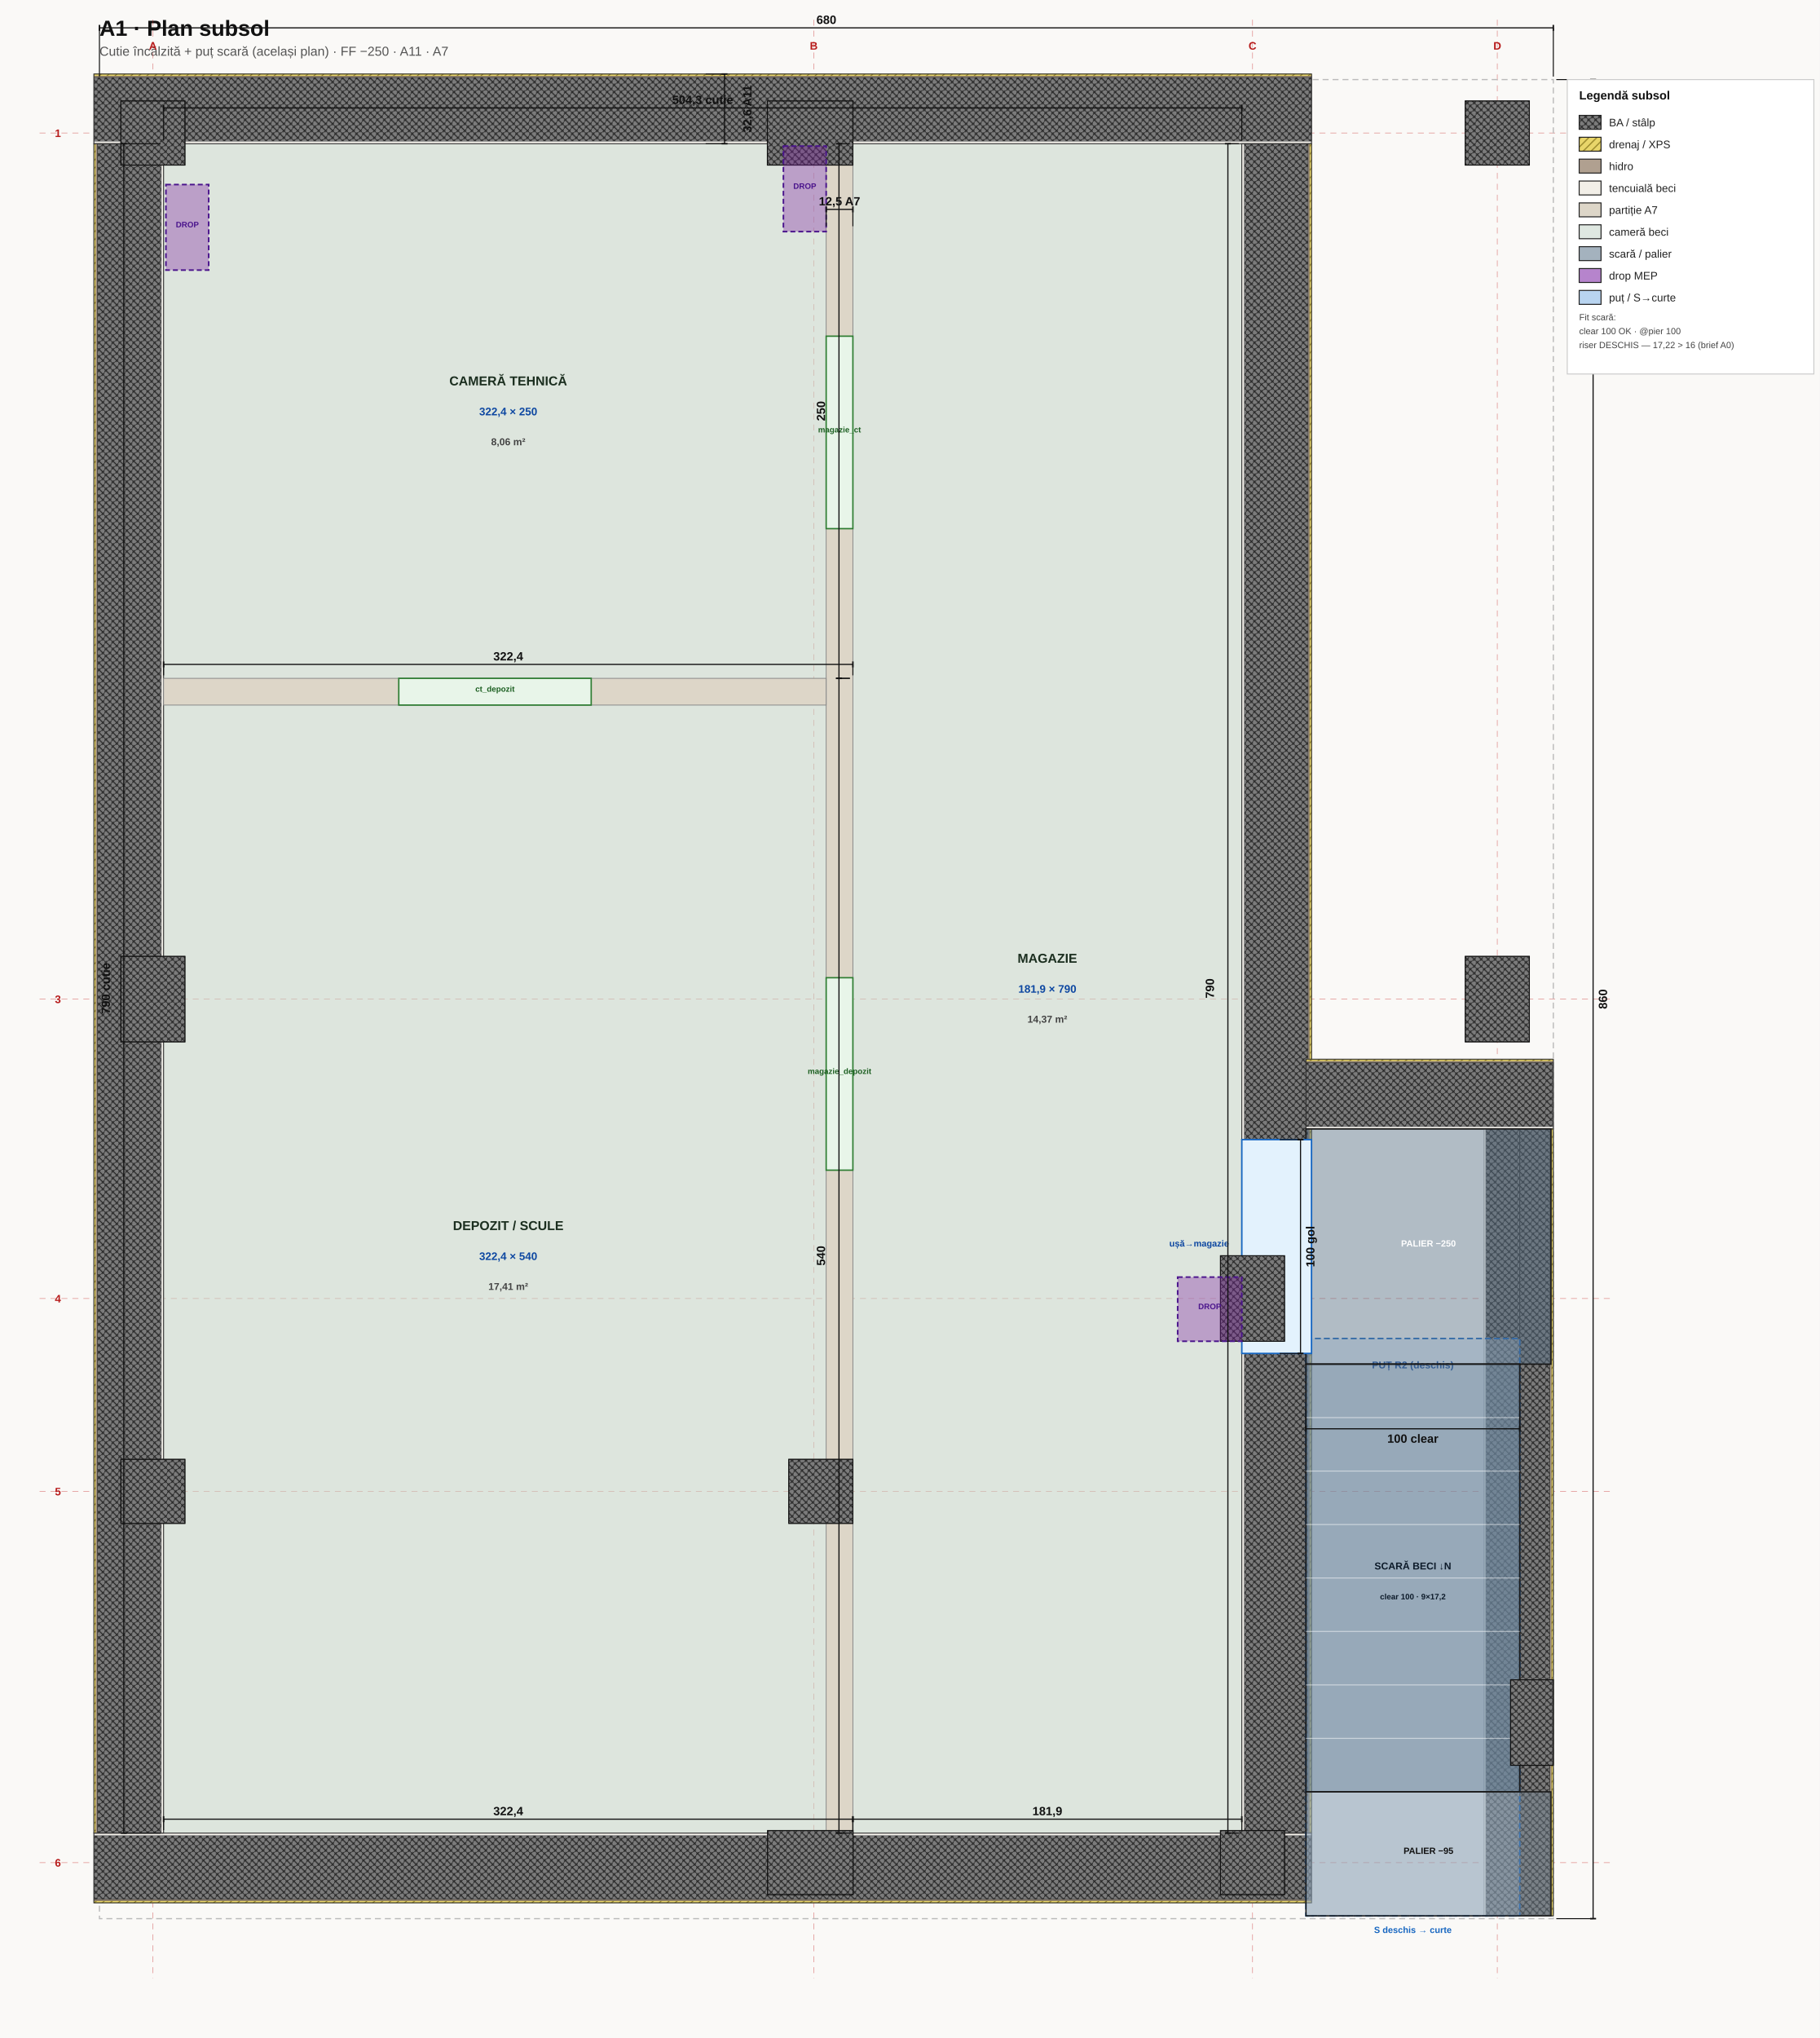
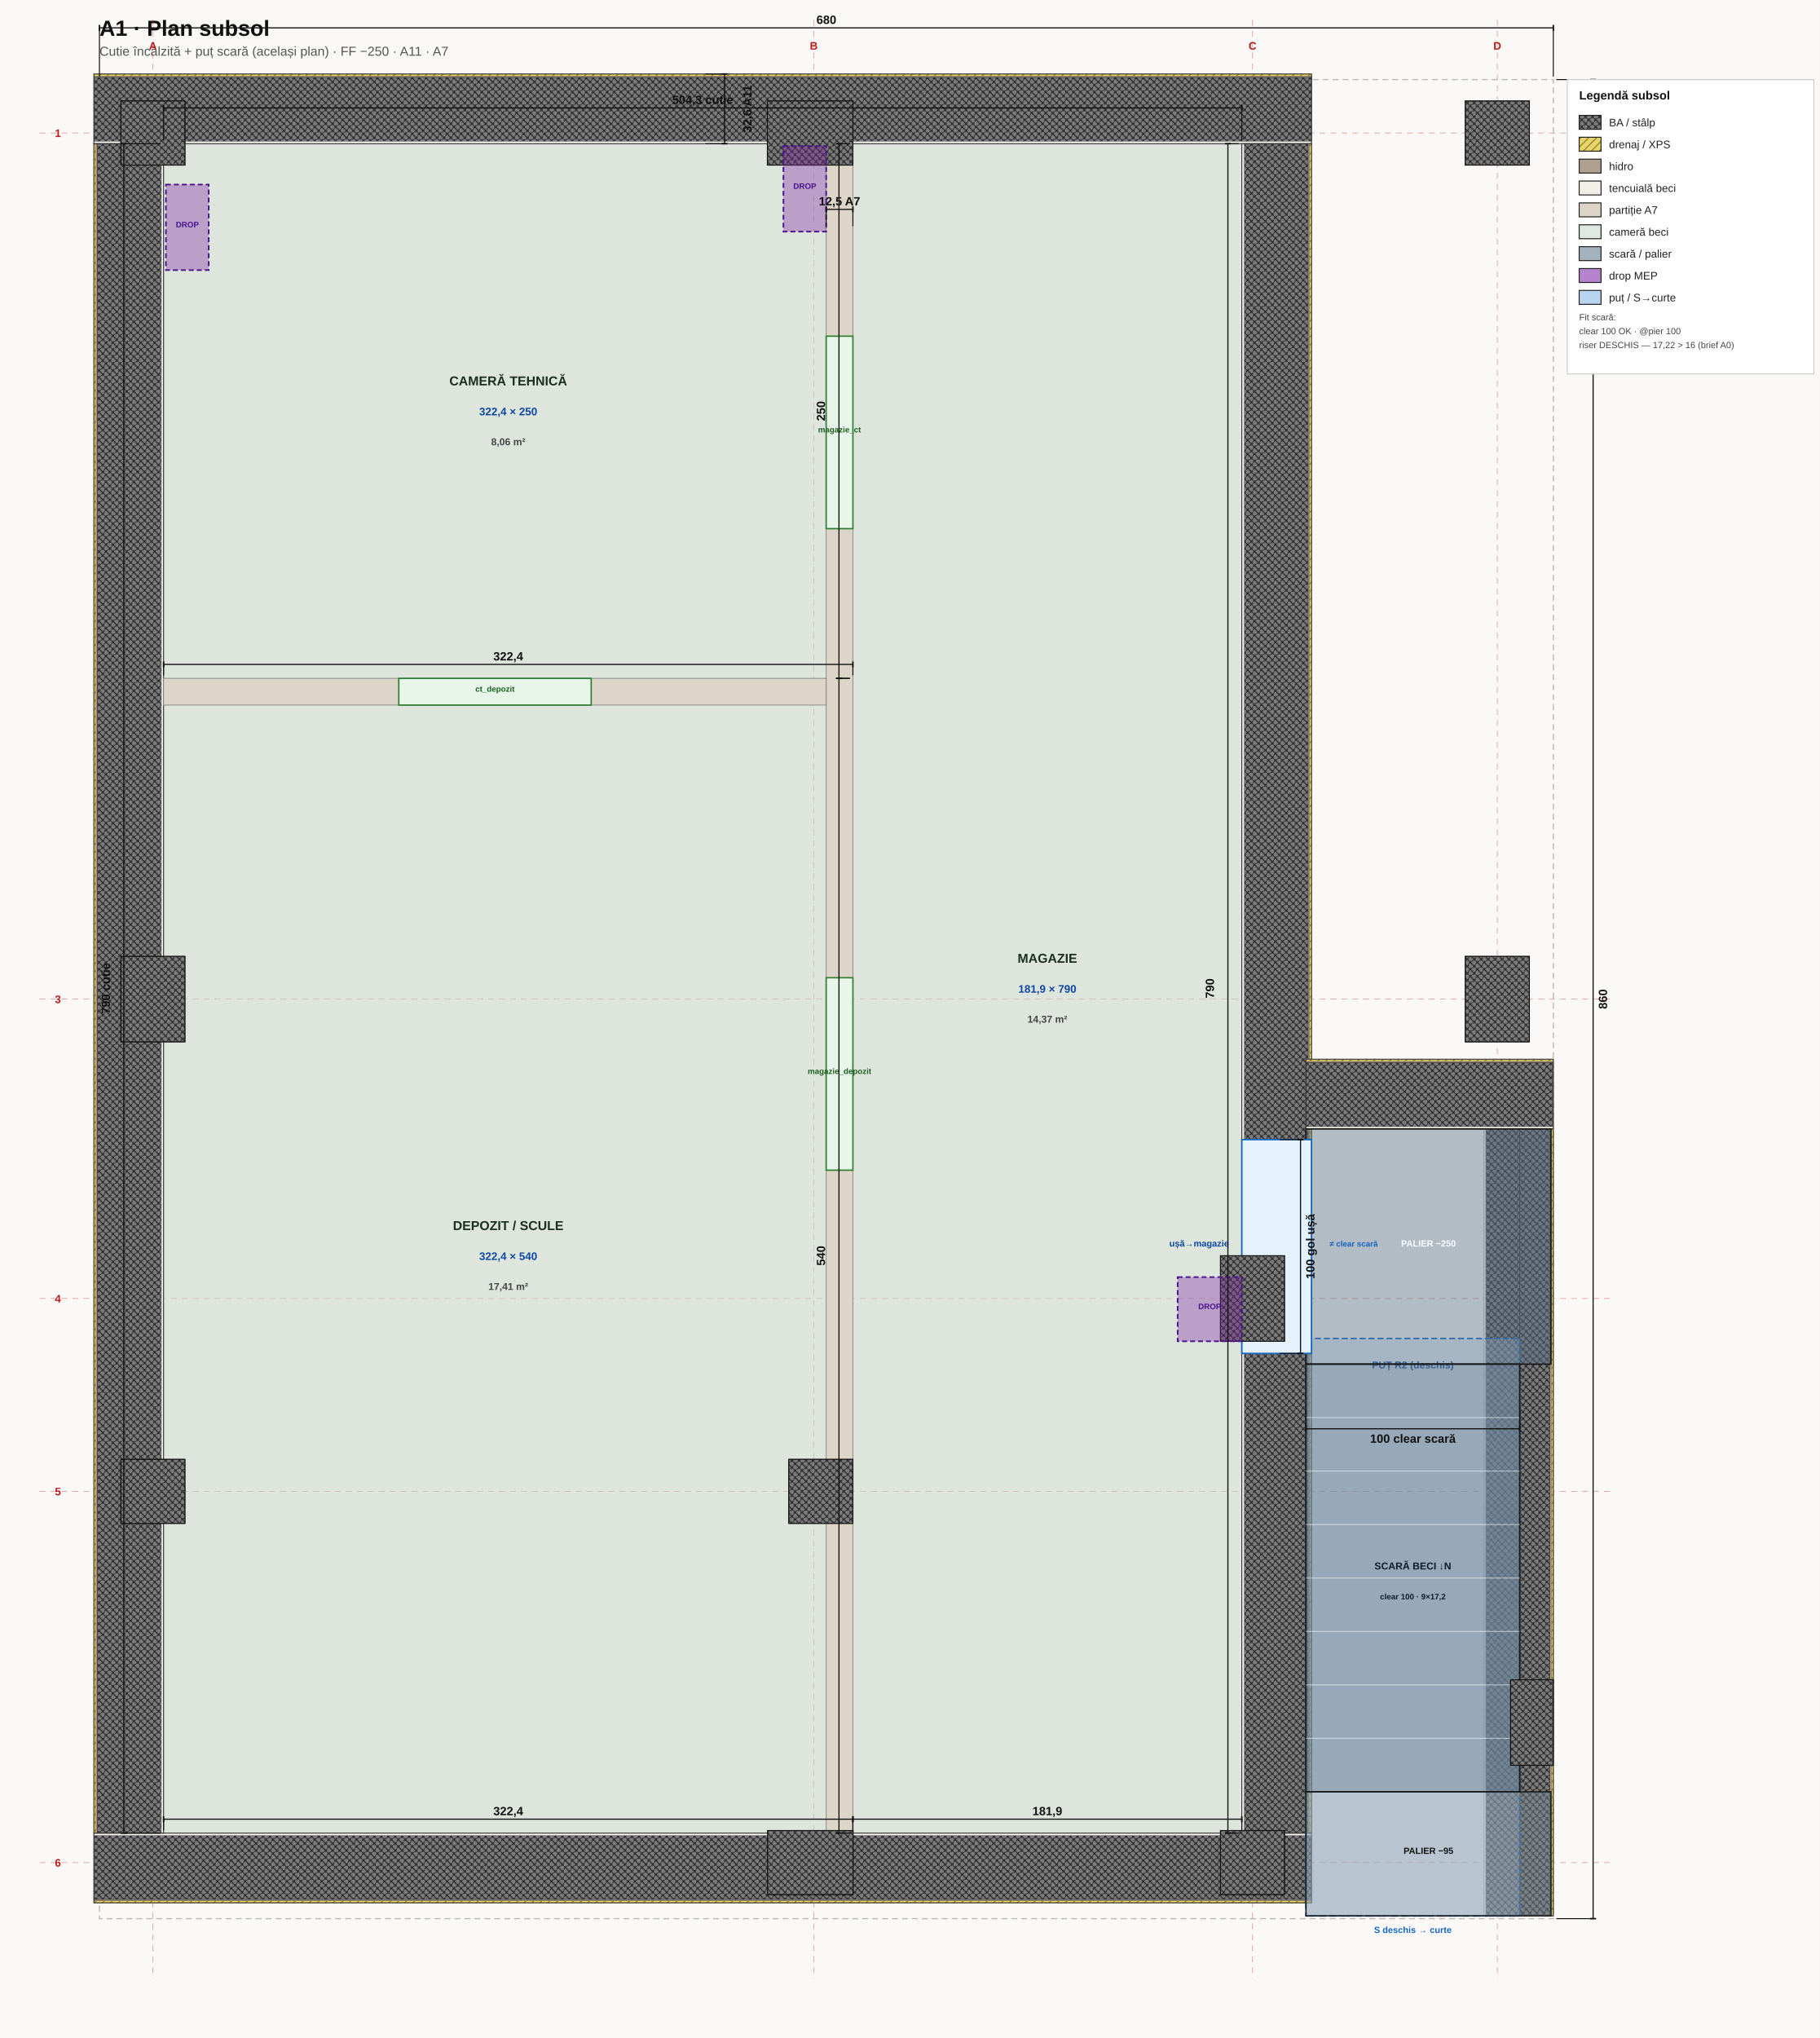
<svg xmlns="http://www.w3.org/2000/svg" width="1830" height="2049" viewBox="0 0 1830 2049" data-paper="A3">
  <defs>
    <pattern id="patBrick" patternUnits="userSpaceOnUse" width="10" height="6">
      <rect width="10" height="6" fill="#c49a6c" />
      <path d="M0,3 H10 M0,0 H10 M0,6 H10 M5,3 V6" stroke="#6b4e32" stroke-width="0.7" fill="none" />
    </pattern>
    <pattern id="patInsul" patternUnits="userSpaceOnUse" width="8" height="8">
      <rect width="8" height="8" fill="#e8d56a" />
      <path d="M-2,2 L2,-2 M0,8 L8,0 M6,10 L10,6" stroke="#8a7a20" stroke-width="1" />
    </pattern>
    <pattern id="patConcrete" patternUnits="userSpaceOnUse" width="7" height="7">
      <rect width="7" height="7" fill="#7a7a7a" />
      <path d="M0,0 L7,7 M-2,5 L5,-2 M2,9 L9,2" stroke="#2a2a2a" stroke-width="1.1" />
    </pattern>
  </defs>
  <rect width="100%" height="100%" fill="#faf9f7" />
  <text x="100" y="36" font-size="22" font-weight="700" fill="#111" font-family="IBM Plex Sans,Segoe UI,Arial,sans-serif">A1 · Plan subsol</text>
  <text x="100" y="56" font-size="13" fill="#555" font-family="IBM Plex Sans,Segoe UI,Arial,sans-serif">Cutie încălzită + puț scară (același plan) · FF −250 · A11 · A7</text>
  <line x1="153.75" y1="19.8" x2="153.75" y2="1989.2" stroke="#c62828" stroke-width="0.7" stroke-dasharray="6 5" opacity="0.45" />
  <text x="153.75" y="49.9" text-anchor="middle" font-size="11" font-weight="700" fill="#b71c1c" font-family="IBM Plex Sans,Segoe UI,Arial,sans-serif">A</text>
  <line x1="818.315" y1="19.8" x2="818.315" y2="1989.2" stroke="#c62828" stroke-width="0.7" stroke-dasharray="6 5" opacity="0.45" />
  <text x="818.315" y="49.9" text-anchor="middle" font-size="11" font-weight="700" fill="#b71c1c" font-family="IBM Plex Sans,Segoe UI,Arial,sans-serif">B</text>
  <line x1="1259.495" y1="19.8" x2="1259.495" y2="1989.2" stroke="#c62828" stroke-width="0.7" stroke-dasharray="6 5" opacity="0.45" />
  <text x="1259.495" y="49.9" text-anchor="middle" font-size="11" font-weight="700" fill="#b71c1c" font-family="IBM Plex Sans,Segoe UI,Arial,sans-serif">C</text>
  <line x1="1505.67" y1="19.8" x2="1505.67" y2="1989.2" stroke="#c62828" stroke-width="0.7" stroke-dasharray="6 5" opacity="0.45" />
  <text x="1505.67" y="49.9" text-anchor="middle" font-size="11" font-weight="700" fill="#b71c1c" font-family="IBM Plex Sans,Segoe UI,Arial,sans-serif">D</text>
  <line x1="39.8" y1="133.75" x2="1622.2" y2="133.75" stroke="#c62828" stroke-width="0.7" stroke-dasharray="6 5" opacity="0.45" />
  <text x="61.3" y="137.75" text-anchor="end" font-size="11" font-weight="700" fill="#b71c1c" font-family="IBM Plex Sans,Segoe UI,Arial,sans-serif">1</text>
  <line x1="39.8" y1="1004.5" x2="1622.2" y2="1004.5" stroke="#c62828" stroke-width="0.7" stroke-dasharray="6 5" opacity="0.45" />
  <text x="61.3" y="1008.5" text-anchor="end" font-size="11" font-weight="700" fill="#b71c1c" font-family="IBM Plex Sans,Segoe UI,Arial,sans-serif">3</text>
  <line x1="39.8" y1="1305.5" x2="1622.2" y2="1305.5" stroke="#c62828" stroke-width="0.7" stroke-dasharray="6 5" opacity="0.45" />
  <text x="61.3" y="1309.5" text-anchor="end" font-size="11" font-weight="700" fill="#b71c1c" font-family="IBM Plex Sans,Segoe UI,Arial,sans-serif">4</text>
  <line x1="39.8" y1="1499.43" x2="1622.2" y2="1499.43" stroke="#c62828" stroke-width="0.7" stroke-dasharray="6 5" opacity="0.45" />
  <text x="61.3" y="1503.43" text-anchor="end" font-size="11" font-weight="700" fill="#b71c1c" font-family="IBM Plex Sans,Segoe UI,Arial,sans-serif">5</text>
  <line x1="39.8" y1="1872.67" x2="1622.2" y2="1872.67" stroke="#c62828" stroke-width="0.7" stroke-dasharray="6 5" opacity="0.45" />
  <text x="61.3" y="1876.67" text-anchor="end" font-size="11" font-weight="700" fill="#b71c1c" font-family="IBM Plex Sans,Segoe UI,Arial,sans-serif">6</text>
  <rect x="100" y="80" width="1462" height="1849" fill="none" stroke="#bbb" stroke-width="1.2" stroke-dasharray="6 4" />
  <rect x="164.5" y="144.5" width="693.16" height="537.5" fill="#c5d5c8" fill-opacity="0.55" stroke="none" />
  <rect x="164.5" y="682" width="693.16" height="1161" fill="#c5d5c8" fill-opacity="0.55" stroke="none" />
  <rect x="857.66" y="144.5" width="391.085" height="1698.5" fill="#c5d5c8" fill-opacity="0.55" stroke="none" />
  <rect x="94.41" y="74.41" width="1224.425" height="2.15" fill="url(#patInsul)" stroke="#8a7a20" stroke-width="0.45" />
  <rect x="94.41" y="76.56" width="1224.425" height="1.29" fill="#b0a090" stroke="#706050" stroke-width="0.45" />
  <rect x="94.41" y="77.85" width="1224.425" height="64.5" fill="url(#patConcrete)" stroke="#222" stroke-width="0.45" />
  <rect x="94.41" y="142.35" width="1224.425" height="2.15" fill="#f2efe8" stroke="#aaa" stroke-width="0.45" />
  <rect x="94.41" y="74.41" width="1224.425" height="70.09" fill="none" stroke="#333" stroke-width="0.9" />
  <rect x="94.41" y="1910.94" width="1224.425" height="2.15" fill="url(#patInsul)" stroke="#8a7a20" stroke-width="0.45" />
  <rect x="94.41" y="1909.65" width="1224.425" height="1.29" fill="#b0a090" stroke="#706050" stroke-width="0.45" />
  <rect x="94.41" y="1845.15" width="1224.425" height="64.5" fill="url(#patConcrete)" stroke="#222" stroke-width="0.45" />
  <rect x="94.41" y="1843" width="1224.425" height="2.15" fill="#f2efe8" stroke="#aaa" stroke-width="0.45" />
  <rect x="94.41" y="1843" width="1224.425" height="70.09" fill="none" stroke="#333" stroke-width="0.9" />
  <rect x="94.41" y="144.5" width="2.15" height="1698.5" fill="url(#patInsul)" stroke="#8a7a20" stroke-width="0.45" />
  <rect x="96.56" y="144.5" width="1.29" height="1698.5" fill="#b0a090" stroke="#706050" stroke-width="0.45" />
  <rect x="97.85" y="144.5" width="64.5" height="1698.5" fill="url(#patConcrete)" stroke="#222" stroke-width="0.45" />
  <rect x="162.35" y="144.5" width="2.15" height="1698.5" fill="#f2efe8" stroke="#aaa" stroke-width="0.45" />
  <rect x="94.41" y="144.5" width="70.09" height="1698.5" fill="none" stroke="#333" stroke-width="0.9" />
  <rect x="1316.685" y="144.5" width="2.15" height="1001.255" fill="url(#patInsul)" stroke="#8a7a20" stroke-width="0.45" />
  <rect x="1316.685" y="1360.755" width="2.15" height="482.245" fill="url(#patInsul)" stroke="#8a7a20" stroke-width="0.45" />
  <rect x="1315.395" y="144.5" width="1.29" height="1001.255" fill="#b0a090" stroke="#706050" stroke-width="0.45" />
  <rect x="1315.395" y="1360.755" width="1.29" height="482.245" fill="#b0a090" stroke="#706050" stroke-width="0.45" />
  <rect x="1250.895" y="144.5" width="64.5" height="1001.255" fill="url(#patConcrete)" stroke="#222" stroke-width="0.45" />
  <rect x="1250.895" y="1360.755" width="64.5" height="482.245" fill="url(#patConcrete)" stroke="#222" stroke-width="0.45" />
  <rect x="1248.745" y="144.5" width="2.15" height="1001.255" fill="#f2efe8" stroke="#aaa" stroke-width="0.45" />
  <rect x="1248.745" y="1360.755" width="2.15" height="482.245" fill="#f2efe8" stroke="#aaa" stroke-width="0.45" />
  <rect x="1248.745" y="144.5" width="70.09" height="1698.5" fill="none" stroke="#333" stroke-width="0.9" />
  <rect x="830.785" y="144.5" width="26.875" height="1698.5" fill="#ddd6c8" stroke="#888" stroke-width="0.8" />
  <rect x="164.5" y="682" width="666.285" height="26.875" fill="#ddd6c8" stroke="#888" stroke-width="0.8" />
  <rect x="1313.245" y="1064.915" width="248.755" height="2.15" fill="url(#patInsul)" stroke="#8a7a20" stroke-width="0.45" />
  <rect x="1313.245" y="1067.065" width="248.755" height="1.29" fill="#b0a090" stroke="#706050" stroke-width="0.45" />
  <rect x="1313.245" y="1068.355" width="248.755" height="64.5" fill="url(#patConcrete)" stroke="#222" stroke-width="0.45" />
  <rect x="1313.245" y="1132.855" width="248.755" height="2.15" fill="#f2efe8" stroke="#aaa" stroke-width="0.45" />
  <rect x="1313.245" y="1064.915" width="248.755" height="70.09" fill="none" stroke="#333" stroke-width="0.9" />
  <rect x="1559.85" y="1135.005" width="2.15" height="791.2" fill="url(#patInsul)" stroke="#8a7a20" stroke-width="0.45" />
  <rect x="1558.56" y="1135.005" width="1.29" height="791.2" fill="#b0a090" stroke="#706050" stroke-width="0.45" />
  <rect x="1494.06" y="1135.005" width="64.5" height="791.2" fill="url(#patConcrete)" stroke="#222" stroke-width="0.45" />
  <rect x="1491.91" y="1135.005" width="2.15" height="791.2" fill="#f2efe8" stroke="#aaa" stroke-width="0.45" />
  <rect x="1528.245" y="1135.005" width="33.755" height="791.2" fill="none" stroke="#333" stroke-width="0.9" />
  <line x1="1313.245" y1="1926.205" x2="1528.245" y2="1926.205" stroke="#1565c0" stroke-width="1.6" stroke-dasharray="8 4" />
  <text x="1420.745" y="1943.405" text-anchor="middle" font-size="9" font-weight="600" fill="#1565c0" font-family="IBM Plex Sans,Segoe UI,Arial,sans-serif">S deschis → curte</text>
  <rect x="1313.245" y="1345.705" width="215" height="580.5" fill="#b8d4f0" fill-opacity="0.35" stroke="#1565c0" stroke-width="1.5" stroke-dasharray="6 3" />
  <text x="1420.745" y="1375.805" text-anchor="middle" font-size="10" font-weight="600" fill="#0d47a1" font-family="IBM Plex Sans,Segoe UI,Arial,sans-serif">PUȚ R2 (deschis)</text>
  <rect x="1313.245" y="1135.005" width="246.39" height="236.5" fill="#5a7388" fill-opacity="0.45" stroke="#1a1a1a" stroke-width="1.4" />
  <text x="1436.44" y="1253.255" text-anchor="middle" font-size="9" font-weight="700" fill="#fff" font-family="IBM Plex Sans,Segoe UI,Arial,sans-serif">PALIER −250</text>
  <rect x="1313.245" y="1371.505" width="215" height="430" fill="#5a7388" fill-opacity="0.55" stroke="#1a1a1a" stroke-width="1.5" />
  <line x1="1313.245" y1="1425.255" x2="1528.245" y2="1425.255" stroke="#fff" stroke-opacity="0.5" stroke-width="1" />
  <line x1="1313.245" y1="1479.005" x2="1528.245" y2="1479.005" stroke="#fff" stroke-opacity="0.5" stroke-width="1" />
  <line x1="1313.245" y1="1532.755" x2="1528.245" y2="1532.755" stroke="#fff" stroke-opacity="0.5" stroke-width="1" />
  <line x1="1313.245" y1="1586.505" x2="1528.245" y2="1586.505" stroke="#fff" stroke-opacity="0.5" stroke-width="1" />
  <line x1="1313.245" y1="1640.255" x2="1528.245" y2="1640.255" stroke="#fff" stroke-opacity="0.5" stroke-width="1" />
  <line x1="1313.245" y1="1694.005" x2="1528.245" y2="1694.005" stroke="#fff" stroke-opacity="0.5" stroke-width="1" />
  <line x1="1313.245" y1="1747.755" x2="1528.245" y2="1747.755" stroke="#fff" stroke-opacity="0.5" stroke-width="1" />
  <text x="1420.745" y="1577.905" text-anchor="middle" font-size="10" font-weight="700" fill="#0d1b2a" font-family="IBM Plex Sans,Segoe UI,Arial,sans-serif">SCARĂ BECI ↓N</text>
  <text x="1420.745" y="1608.005" text-anchor="middle" font-size="8" font-weight="600" fill="#0d1b2a" font-family="IBM Plex Sans,Segoe UI,Arial,sans-serif">clear 100 · 9×17,2</text>
  <rect x="1313.245" y="1801.505" width="246.39" height="124.7" fill="#7a8a9a" fill-opacity="0.4" stroke="#1a1a1a" stroke-width="1.3" />
  <text x="1436.44" y="1863.855" text-anchor="middle" font-size="9" font-weight="700" fill="#111" font-family="IBM Plex Sans,Segoe UI,Arial,sans-serif">PALIER −95</text>
  <rect x="1248.745" y="1145.755" width="70.09" height="215" fill="#e3f2fd" stroke="#1565c0" stroke-width="1.5" />
  <text x="1235.845" y="1253.255" text-anchor="end" font-size="9" font-weight="600" fill="#0d47a1" font-family="IBM Plex Sans,Segoe UI,Arial,sans-serif">ușă→magazie</text>
  <rect x="830.785" y="338" width="26.875" height="193.5" fill="#e8f5e9" stroke="#2e7d32" stroke-width="1.4" />
  <text x="844.222" y="434.75" text-anchor="middle" font-size="8" font-weight="700" fill="#1b5e20" font-family="IBM Plex Sans,Segoe UI,Arial,sans-serif">magazie_ct</text>
  <rect x="830.785" y="983" width="26.875" height="193.5" fill="#e8f5e9" stroke="#2e7d32" stroke-width="1.4" />
  <text x="844.222" y="1079.75" text-anchor="middle" font-size="8" font-weight="700" fill="#1b5e20" font-family="IBM Plex Sans,Segoe UI,Arial,sans-serif">magazie_depozit</text>
  <rect x="401" y="682" width="193.5" height="26.875" fill="#e8f5e9" stroke="#2e7d32" stroke-width="1.4" />
  <text x="497.75" y="695.438" text-anchor="middle" font-size="8" font-weight="700" fill="#1b5e20" font-family="IBM Plex Sans,Segoe UI,Arial,sans-serif">ct_depozit</text>
  <rect x="121.5" y="101.5" width="64.5" height="64.5" fill="url(#patConcrete)" stroke="#222" stroke-width="0.45" />
  <rect x="121.5" y="101.5" width="64.5" height="64.5" fill="none" stroke="#111" stroke-width="1" />
  <rect x="771.66" y="101.5" width="86" height="64.5" fill="url(#patConcrete)" stroke="#222" stroke-width="0.45" />
  <rect x="771.66" y="101.5" width="86" height="64.5" fill="none" stroke="#111" stroke-width="1" />
  <rect x="1473.42" y="101.5" width="64.5" height="64.5" fill="url(#patConcrete)" stroke="#222" stroke-width="0.45" />
  <rect x="1473.42" y="101.5" width="64.5" height="64.5" fill="none" stroke="#111" stroke-width="1" />
  <rect x="121.5" y="961.5" width="64.5" height="86" fill="url(#patConcrete)" stroke="#222" stroke-width="0.45" />
  <rect x="121.5" y="961.5" width="64.5" height="86" fill="none" stroke="#111" stroke-width="1" />
  <rect x="121.5" y="1467.18" width="64.5" height="64.5" fill="url(#patConcrete)" stroke="#222" stroke-width="0.45" />
  <rect x="121.5" y="1467.18" width="64.5" height="64.5" fill="none" stroke="#111" stroke-width="1" />
  <rect x="793.16" y="1467.18" width="64.5" height="64.5" fill="url(#patConcrete)" stroke="#222" stroke-width="0.45" />
  <rect x="793.16" y="1467.18" width="64.5" height="64.5" fill="none" stroke="#111" stroke-width="1" />
  <rect x="1473.42" y="961.5" width="64.5" height="86" fill="url(#patConcrete)" stroke="#222" stroke-width="0.45" />
  <rect x="1473.42" y="961.5" width="64.5" height="86" fill="none" stroke="#111" stroke-width="1" />
  <rect x="1227.245" y="1262.5" width="64.5" height="86" fill="url(#patConcrete)" stroke="#222" stroke-width="0.45" />
  <rect x="1227.245" y="1262.5" width="64.5" height="86" fill="none" stroke="#111" stroke-width="1" />
  <rect x="771.875" y="1840.42" width="86" height="64.5" fill="url(#patConcrete)" stroke="#222" stroke-width="0.45" />
  <rect x="771.875" y="1840.42" width="86" height="64.5" fill="none" stroke="#111" stroke-width="1" />
  <rect x="1227.245" y="1840.42" width="64.5" height="64.5" fill="url(#patConcrete)" stroke="#222" stroke-width="0.45" />
  <rect x="1227.245" y="1840.42" width="64.5" height="64.5" fill="none" stroke="#111" stroke-width="1" />
  <rect x="1519" y="1688.845" width="43" height="86" fill="url(#patConcrete)" stroke="#222" stroke-width="0.45" />
  <rect x="1519" y="1688.845" width="43" height="86" fill="none" stroke="#111" stroke-width="1" />
  <rect x="166.865" y="185.565" width="43" height="86" fill="#7b1fa2" fill-opacity="0.35" stroke="#4a148c" stroke-width="1.6" stroke-dasharray="5 3" />
  <text x="188.365" y="228.565" text-anchor="middle" font-size="8" font-weight="700" fill="#4a148c" font-family="IBM Plex Sans,Segoe UI,Arial,sans-serif">DROP</text>
  <rect x="787.785" y="146.865" width="43" height="86" fill="#7b1fa2" fill-opacity="0.35" stroke="#4a148c" stroke-width="1.6" stroke-dasharray="5 3" />
  <text x="809.285" y="189.865" text-anchor="middle" font-size="8" font-weight="700" fill="#4a148c" font-family="IBM Plex Sans,Segoe UI,Arial,sans-serif">DROP</text>
  <rect x="1184.245" y="1284" width="64.5" height="64.5" fill="#7b1fa2" fill-opacity="0.35" stroke="#4a148c" stroke-width="1.6" stroke-dasharray="5 3" />
  <text x="1216.495" y="1316.25" text-anchor="middle" font-size="8" font-weight="700" fill="#4a148c" font-family="IBM Plex Sans,Segoe UI,Arial,sans-serif">DROP</text>
  <text x="511.08" y="387.45" text-anchor="middle" font-size="13" font-weight="700" fill="#1b2e1f" font-family="IBM Plex Sans,Segoe UI,Arial,sans-serif">CAMERĂ TEHNICĂ</text>
  <text x="511.08" y="417.55" text-anchor="middle" font-size="11" font-weight="700" fill="#0d47a1" font-family="IBM Plex Sans,Segoe UI,Arial,sans-serif">322,4 × 250</text>
  <text x="511.08" y="447.65" text-anchor="middle" font-size="10" font-weight="600" fill="#444" font-family="IBM Plex Sans,Segoe UI,Arial,sans-serif">8,06 m²</text>
  <line x1="164.5" y1="679" x2="164.5" y2="668" stroke="#111" stroke-width="1" />
  <line x1="857.66" y1="679" x2="857.66" y2="668" stroke="#111" stroke-width="1" />
  <line x1="164.5" y1="668" x2="857.66" y2="668" stroke="#111" stroke-width="1.15" />
  <line x1="164.5" y1="665" x2="164.5" y2="671" stroke="#111" stroke-width="1.5" />
  <line x1="857.66" y1="665" x2="857.66" y2="671" stroke="#111" stroke-width="1.5" />
  <text x="511.08" y="664" text-anchor="middle" font-size="12" font-weight="700" fill="#111" font-family="IBM Plex Sans,Segoe UI,Arial,sans-serif">322,4</text>
  <line x1="854.66" y1="144.5" x2="843.66" y2="144.5" stroke="#111" stroke-width="1" />
  <line x1="854.66" y1="682" x2="843.66" y2="682" stroke="#111" stroke-width="1" />
  <line x1="843.66" y1="144.5" x2="843.66" y2="682" stroke="#111" stroke-width="1.15" />
  <line x1="840.66" y1="144.5" x2="846.66" y2="144.5" stroke="#111" stroke-width="1.5" />
  <line x1="840.66" y1="682" x2="846.66" y2="682" stroke="#111" stroke-width="1.5" />
  <text x="829.66" y="413.25" text-anchor="middle" font-size="12" font-weight="700" fill="#111" font-family="IBM Plex Sans,Segoe UI,Arial,sans-serif" transform="rotate(-90 829.66 413.25)">250</text>
  <text x="511.08" y="1236.7" text-anchor="middle" font-size="13" font-weight="700" fill="#1b2e1f" font-family="IBM Plex Sans,Segoe UI,Arial,sans-serif">DEPOZIT / SCULE</text>
  <text x="511.08" y="1266.8" text-anchor="middle" font-size="11" font-weight="700" fill="#0d47a1" font-family="IBM Plex Sans,Segoe UI,Arial,sans-serif">322,4 × 540</text>
  <text x="511.08" y="1296.9" text-anchor="middle" font-size="10" font-weight="600" fill="#444" font-family="IBM Plex Sans,Segoe UI,Arial,sans-serif">17,41 m²</text>
  <line x1="164.5" y1="1840" x2="164.5" y2="1829" stroke="#111" stroke-width="1" />
  <line x1="857.66" y1="1840" x2="857.66" y2="1829" stroke="#111" stroke-width="1" />
  <line x1="164.5" y1="1829" x2="857.66" y2="1829" stroke="#111" stroke-width="1.15" />
  <line x1="164.5" y1="1826" x2="164.5" y2="1832" stroke="#111" stroke-width="1.5" />
  <line x1="857.66" y1="1826" x2="857.66" y2="1832" stroke="#111" stroke-width="1.5" />
  <text x="511.08" y="1825" text-anchor="middle" font-size="12" font-weight="700" fill="#111" font-family="IBM Plex Sans,Segoe UI,Arial,sans-serif">322,4</text>
  <line x1="854.66" y1="682" x2="843.66" y2="682" stroke="#111" stroke-width="1" />
  <line x1="854.66" y1="1843" x2="843.66" y2="1843" stroke="#111" stroke-width="1" />
  <line x1="843.66" y1="682" x2="843.66" y2="1843" stroke="#111" stroke-width="1.15" />
  <line x1="840.66" y1="682" x2="846.66" y2="682" stroke="#111" stroke-width="1.5" />
  <line x1="840.66" y1="1843" x2="846.66" y2="1843" stroke="#111" stroke-width="1.5" />
  <text x="829.66" y="1262.5" text-anchor="middle" font-size="12" font-weight="700" fill="#111" font-family="IBM Plex Sans,Segoe UI,Arial,sans-serif" transform="rotate(-90 829.66 1262.5)">540</text>
  <text x="1053.202" y="967.95" text-anchor="middle" font-size="13" font-weight="700" fill="#1b2e1f" font-family="IBM Plex Sans,Segoe UI,Arial,sans-serif">MAGAZIE</text>
  <text x="1053.202" y="998.05" text-anchor="middle" font-size="11" font-weight="700" fill="#0d47a1" font-family="IBM Plex Sans,Segoe UI,Arial,sans-serif">181,9 × 790</text>
  <text x="1053.202" y="1028.15" text-anchor="middle" font-size="10" font-weight="600" fill="#444" font-family="IBM Plex Sans,Segoe UI,Arial,sans-serif">14,37 m²</text>
  <line x1="857.66" y1="1840" x2="857.66" y2="1829" stroke="#111" stroke-width="1" />
  <line x1="1248.745" y1="1840" x2="1248.745" y2="1829" stroke="#111" stroke-width="1" />
  <line x1="857.66" y1="1829" x2="1248.745" y2="1829" stroke="#111" stroke-width="1.15" />
  <line x1="857.66" y1="1826" x2="857.66" y2="1832" stroke="#111" stroke-width="1.5" />
  <line x1="1248.745" y1="1826" x2="1248.745" y2="1832" stroke="#111" stroke-width="1.5" />
  <text x="1053.202" y="1825" text-anchor="middle" font-size="12" font-weight="700" fill="#111" font-family="IBM Plex Sans,Segoe UI,Arial,sans-serif">181,9</text>
  <line x1="1245.745" y1="144.5" x2="1234.745" y2="144.5" stroke="#111" stroke-width="1" />
  <line x1="1245.745" y1="1843" x2="1234.745" y2="1843" stroke="#111" stroke-width="1" />
  <line x1="1234.745" y1="144.5" x2="1234.745" y2="1843" stroke="#111" stroke-width="1.15" />
  <line x1="1231.745" y1="144.5" x2="1237.745" y2="144.5" stroke="#111" stroke-width="1.5" />
  <line x1="1231.745" y1="1843" x2="1237.745" y2="1843" stroke="#111" stroke-width="1.5" />
  <text x="1220.745" y="993.75" text-anchor="middle" font-size="12" font-weight="700" fill="#111" font-family="IBM Plex Sans,Segoe UI,Arial,sans-serif" transform="rotate(-90 1220.745 993.75)">790</text>
  <line x1="164.5" y1="141.5" x2="164.5" y2="108.5" stroke="#111" stroke-width="1" />
  <line x1="1248.745" y1="141.5" x2="1248.745" y2="108.5" stroke="#111" stroke-width="1" />
  <line x1="164.5" y1="108.5" x2="1248.745" y2="108.5" stroke="#111" stroke-width="1.15" />
  <line x1="164.5" y1="105.5" x2="164.5" y2="111.5" stroke="#111" stroke-width="1.5" />
  <line x1="1248.745" y1="105.5" x2="1248.745" y2="111.5" stroke="#111" stroke-width="1.5" />
  <text x="706.622" y="104.5" text-anchor="middle" font-size="12" font-weight="700" fill="#111" font-family="IBM Plex Sans,Segoe UI,Arial,sans-serif">504,3 cutie</text>
  <line x1="161.5" y1="144.5" x2="124.5" y2="144.5" stroke="#111" stroke-width="1" />
  <line x1="161.5" y1="1843" x2="124.5" y2="1843" stroke="#111" stroke-width="1" />
  <line x1="124.5" y1="144.5" x2="124.5" y2="1843" stroke="#111" stroke-width="1.15" />
  <line x1="121.5" y1="144.5" x2="127.5" y2="144.5" stroke="#111" stroke-width="1.5" />
  <line x1="121.5" y1="1843" x2="127.5" y2="1843" stroke="#111" stroke-width="1.5" />
  <text x="110.5" y="993.75" text-anchor="middle" font-size="12" font-weight="700" fill="#111" font-family="IBM Plex Sans,Segoe UI,Arial,sans-serif" transform="rotate(-90 110.5 993.75)">790 cutie</text>
  <line x1="709.622" y1="74.41" x2="728.622" y2="74.41" stroke="#111" stroke-width="1" />
  <line x1="709.622" y1="144.5" x2="728.622" y2="144.5" stroke="#111" stroke-width="1" />
  <line x1="728.622" y1="74.41" x2="728.622" y2="144.5" stroke="#111" stroke-width="1.15" />
  <line x1="725.622" y1="74.41" x2="731.622" y2="74.41" stroke="#111" stroke-width="1.5" />
  <line x1="725.622" y1="144.5" x2="731.622" y2="144.5" stroke="#111" stroke-width="1.5" />
  <text x="755.622" y="109.455" text-anchor="middle" font-size="12" font-weight="700" fill="#111" font-family="IBM Plex Sans,Segoe UI,Arial,sans-serif" transform="rotate(-90 755.6225 109.455)">32,6 A11</text>
  <line x1="830.785" y1="227.5" x2="830.785" y2="210.5" stroke="#111" stroke-width="1" />
  <line x1="857.66" y1="227.5" x2="857.66" y2="210.5" stroke="#111" stroke-width="1" />
  <line x1="830.785" y1="210.5" x2="857.66" y2="210.5" stroke="#111" stroke-width="1.15" />
  <line x1="830.785" y1="207.5" x2="830.785" y2="213.5" stroke="#111" stroke-width="1.5" />
  <line x1="857.66" y1="207.5" x2="857.66" y2="213.5" stroke="#111" stroke-width="1.5" />
  <text x="844.222" y="206.5" text-anchor="middle" font-size="12" font-weight="700" fill="#111" font-family="IBM Plex Sans,Segoe UI,Arial,sans-serif">12,5 A7</text>
  <line x1="1286.79" y1="1145.755" x2="1307.79" y2="1145.755" stroke="#111" stroke-width="1" />
  <line x1="1286.79" y1="1360.755" x2="1307.79" y2="1360.755" stroke="#111" stroke-width="1" />
  <line x1="1307.79" y1="1145.755" x2="1307.79" y2="1360.755" stroke="#111" stroke-width="1.15" />
  <line x1="1304.79" y1="1145.755" x2="1310.79" y2="1145.755" stroke="#111" stroke-width="1.5" />
  <line x1="1304.79" y1="1360.755" x2="1310.79" y2="1360.755" stroke="#111" stroke-width="1.5" />
-   <text x="1321.79" y="1253.255" text-anchor="middle" font-size="12" font-weight="700" fill="#111" font-family="IBM Plex Sans,Segoe UI,Arial,sans-serif" transform="rotate(-90 1321.79 1253.255)">100 gol</text>
+   <text x="1321.79" y="1253.255" text-anchor="middle" font-size="12" font-weight="700" fill="#111" font-family="IBM Plex Sans,Segoe UI,Arial,sans-serif" transform="rotate(-90 1321.79 1253.255)">100 gol ușă</text>
+   <text x="1361.19" y="1253.255" text-anchor="middle" font-size="8" font-weight="600" fill="#1565c0" font-family="IBM Plex Sans,Segoe UI,Arial,sans-serif">≠ clear scară</text>
  <line x1="1313.245" y1="1417.505" x2="1313.245" y2="1436.505" stroke="#111" stroke-width="1" />
  <line x1="1528.245" y1="1417.505" x2="1528.245" y2="1436.505" stroke="#111" stroke-width="1" />
  <line x1="1313.245" y1="1436.505" x2="1528.245" y2="1436.505" stroke="#111" stroke-width="1.15" />
  <line x1="1313.245" y1="1433.505" x2="1313.245" y2="1439.505" stroke="#111" stroke-width="1.5" />
  <line x1="1528.245" y1="1433.505" x2="1528.245" y2="1439.505" stroke="#111" stroke-width="1.5" />
-   <text x="1420.745" y="1450.505" text-anchor="middle" font-size="12" font-weight="700" fill="#111" font-family="IBM Plex Sans,Segoe UI,Arial,sans-serif">100 clear</text>
+   <text x="1420.745" y="1450.505" text-anchor="middle" font-size="12" font-weight="700" fill="#111" font-family="IBM Plex Sans,Segoe UI,Arial,sans-serif">100 clear scară</text>
  <line x1="100" y1="77" x2="100" y2="28" stroke="#111" stroke-width="1" />
  <line x1="1562" y1="77" x2="1562" y2="28" stroke="#111" stroke-width="1" />
  <line x1="100" y1="28" x2="1562" y2="28" stroke="#111" stroke-width="1.15" />
  <line x1="100" y1="25" x2="100" y2="31" stroke="#111" stroke-width="1.5" />
  <line x1="1562" y1="25" x2="1562" y2="31" stroke="#111" stroke-width="1.5" />
  <text x="831" y="24" text-anchor="middle" font-size="12" font-weight="700" fill="#111" font-family="IBM Plex Sans,Segoe UI,Arial,sans-serif">680</text>
  <line x1="1565" y1="80" x2="1602" y2="80" stroke="#111" stroke-width="1" />
  <line x1="1565" y1="1929" x2="1602" y2="1929" stroke="#111" stroke-width="1" />
  <line x1="1602" y1="80" x2="1602" y2="1929" stroke="#111" stroke-width="1.15" />
  <line x1="1599" y1="80" x2="1605" y2="80" stroke="#111" stroke-width="1.5" />
  <line x1="1599" y1="1929" x2="1605" y2="1929" stroke="#111" stroke-width="1.5" />
  <text x="1616" y="1004.5" text-anchor="middle" font-size="12" font-weight="700" fill="#111" font-family="IBM Plex Sans,Segoe UI,Arial,sans-serif" transform="rotate(-90 1616 1004.5)">860</text>
  <rect x="1576" y="80" width="248" height="296" fill="#fff" stroke="#ccc" stroke-width="1" />
  <text x="1588" y="100" font-size="12" font-weight="700" fill="#111" font-family="IBM Plex Sans,Segoe UI,Arial,sans-serif">Legendă subsol</text>
  <rect x="1588" y="116" width="22" height="14" fill="url(#patConcrete)" stroke="#222" fill-opacity="1" />
  <text x="1618" y="127" font-size="11" fill="#222" font-family="IBM Plex Sans,Segoe UI,Arial,sans-serif">BA / stâlp</text>
  <rect x="1588" y="138" width="22" height="14" fill="url(#patInsul)" stroke="#222" fill-opacity="1" />
  <text x="1618" y="149" font-size="11" fill="#222" font-family="IBM Plex Sans,Segoe UI,Arial,sans-serif">drenaj / XPS</text>
  <rect x="1588" y="160" width="22" height="14" fill="#b0a090" stroke="#222" fill-opacity="1" />
  <text x="1618" y="171" font-size="11" fill="#222" font-family="IBM Plex Sans,Segoe UI,Arial,sans-serif">hidro</text>
  <rect x="1588" y="182" width="22" height="14" fill="#f2efe8" stroke="#222" fill-opacity="1" />
  <text x="1618" y="193" font-size="11" fill="#222" font-family="IBM Plex Sans,Segoe UI,Arial,sans-serif">tencuială beci</text>
  <rect x="1588" y="204" width="22" height="14" fill="#ddd6c8" stroke="#222" fill-opacity="1" />
  <text x="1618" y="215" font-size="11" fill="#222" font-family="IBM Plex Sans,Segoe UI,Arial,sans-serif">partiție A7</text>
  <rect x="1588" y="226" width="22" height="14" fill="#c5d5c8" stroke="#222" fill-opacity="0.55" />
  <text x="1618" y="237" font-size="11" fill="#222" font-family="IBM Plex Sans,Segoe UI,Arial,sans-serif">cameră beci</text>
  <rect x="1588" y="248" width="22" height="14" fill="#5a7388" stroke="#222" fill-opacity="0.55" />
  <text x="1618" y="259" font-size="11" fill="#222" font-family="IBM Plex Sans,Segoe UI,Arial,sans-serif">scară / palier</text>
  <rect x="1588" y="270" width="22" height="14" fill="#7b1fa2" stroke="#222" fill-opacity="0.55" />
  <text x="1618" y="281" font-size="11" fill="#222" font-family="IBM Plex Sans,Segoe UI,Arial,sans-serif">drop MEP</text>
  <rect x="1588" y="292" width="22" height="14" fill="#b8d4f0" stroke="#222" fill-opacity="1" />
  <text x="1618" y="303" font-size="11" fill="#222" font-family="IBM Plex Sans,Segoe UI,Arial,sans-serif">puț / S→curte</text>
  <text x="1588" y="322" font-size="9" fill="#444" font-family="IBM Plex Sans,Segoe UI,Arial,sans-serif">Fit scară:</text>
  <text x="1588" y="336" font-size="9" fill="#444" font-family="IBM Plex Sans,Segoe UI,Arial,sans-serif">clear 100 OK · @pier 100</text>
  <text x="1588" y="350" font-size="9" fill="#444" font-family="IBM Plex Sans,Segoe UI,Arial,sans-serif">riser DESCHIS — 17,22 &gt; 16 (brief A0)</text>
</svg>
